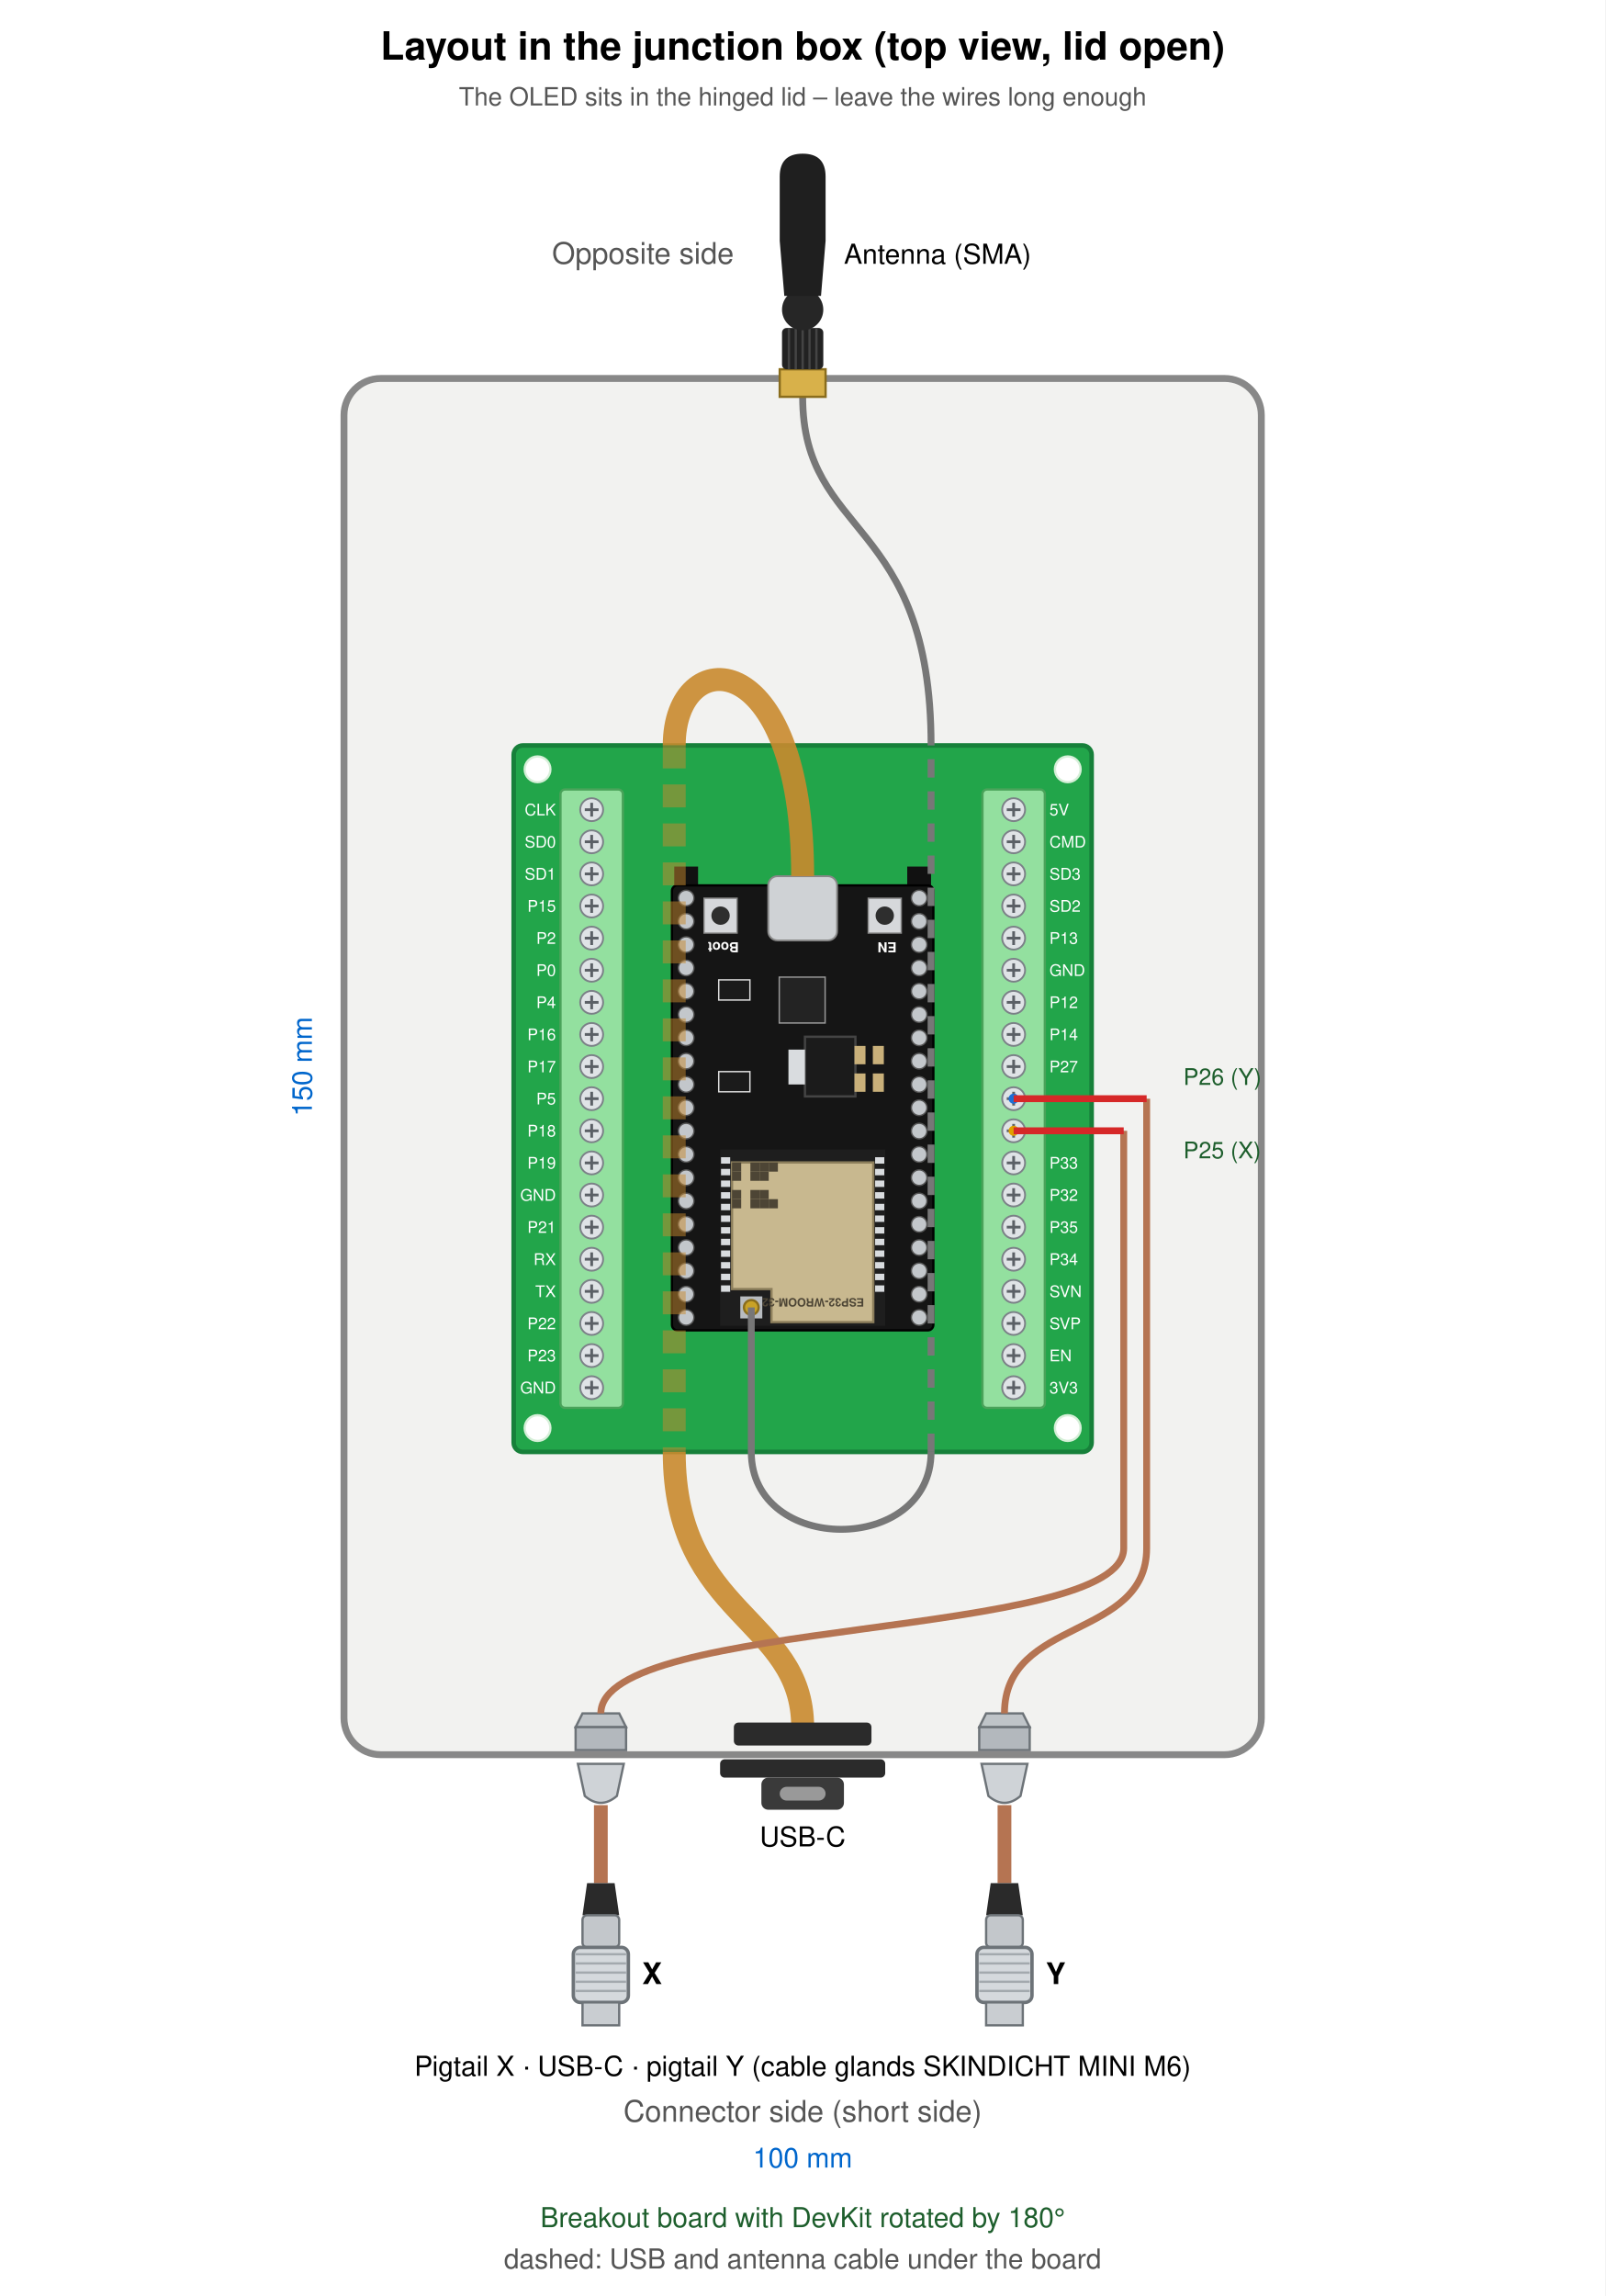
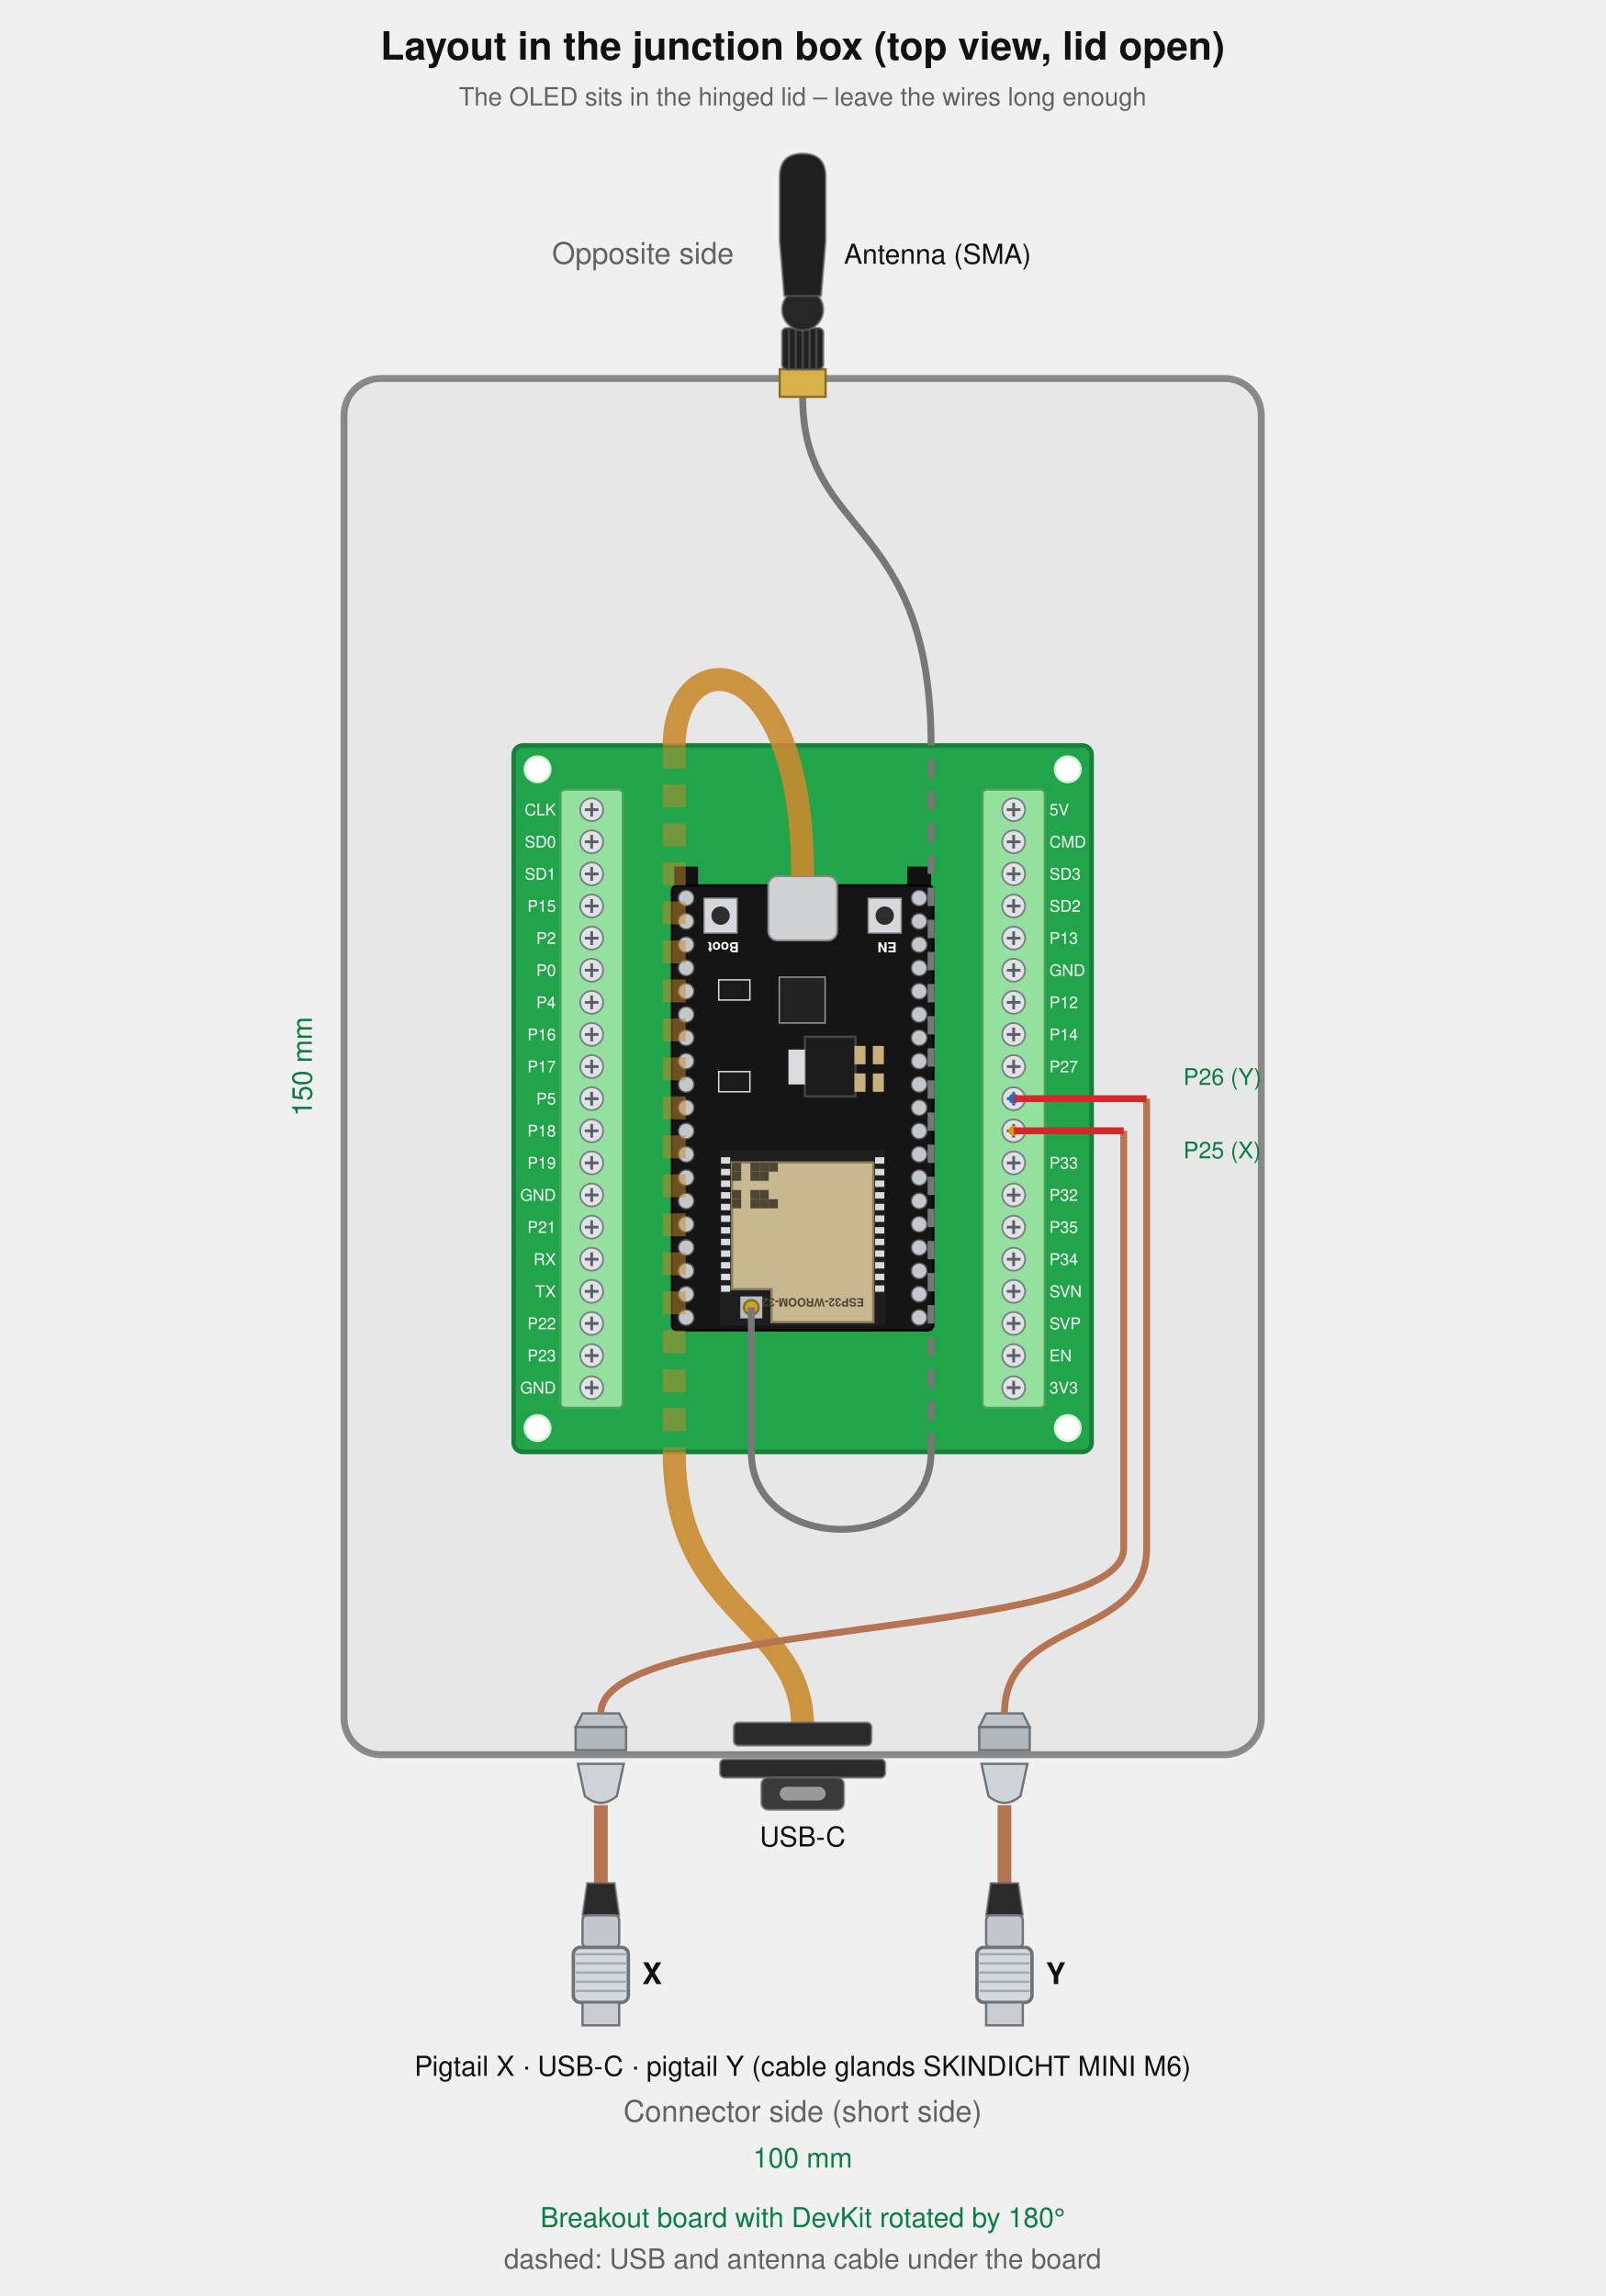
- <svg xmlns="http://www.w3.org/2000/svg" viewBox="0 0 700 1001" font-family="Helvetica,Arial,sans-serif">
-   <rect x="0" y="0" width="700" height="1001" fill="#fff" />
-   <text x="350.0" y="26" text-anchor="middle" font-size="17" font-weight="bold">Layout in the junction box (top view, lid open)</text>
-   <rect x="150" y="165" width="400" height="600" rx="16" fill="#f2f2f0" stroke="#888" stroke-width="3" />
+ <svg xmlns="http://www.w3.org/2000/svg" viewBox="0 0 700 1001" class="th" font-family="Raleway,Helvetica Neue,Helvetica,Arial,sans-serif">
+   <style>.th .th-fg{fill:#111}.th .th-mu{fill:#5f6368}.th .th-ac{fill:#0a7d44}.th .th-enc{fill:#111;fill-opacity:.04;stroke:#111;stroke-opacity:.45}.th .th-ol{stroke:#5f6368;stroke-opacity:.6;stroke-width:1}@media (prefers-color-scheme:dark){.th .th-fg{fill:#eee}.th .th-mu{fill:#a0a0a8}.th .th-ac{fill:#30d158}.th .th-enc{fill:#eee;fill-opacity:.04;stroke:#eee;stroke-opacity:.45}.th .th-ol{stroke:#a0a0a8;stroke-opacity:.6;stroke-width:1}}</style>
+   <text class="th-fg" x="350.0" y="26" text-anchor="middle" font-size="17" font-weight="bold">Layout in the junction box (top view, lid open)</text>
+   <rect x="150" y="165" width="400" height="600" rx="16" class="th-enc" stroke-width="3" />
  <g transform="rotate(180 350.0 479.0)">
    <rect x="224.0" y="325" width="252" height="308" rx="4" fill="#22a54a" stroke="#17803a" stroke-width="2" />
    <circle cx="234.4" cy="335.4" r="5.6" fill="#fff" stroke="#d7efd9" />
    <circle cx="465.6" cy="335.4" r="5.6" fill="#fff" stroke="#d7efd9" />
    <circle cx="234.4" cy="622.6" r="5.6" fill="#fff" stroke="#d7efd9" />
    <circle cx="465.6" cy="622.6" r="5.6" fill="#fff" stroke="#d7efd9" />
    <rect x="244.4" y="344.2" width="27.2" height="269.6" rx="2" fill="#93e09f" stroke="#4aa35a" />
    <circle cx="258.0" cy="353.0" r="5.0" fill="#dfe3e6" stroke="#7b8187" stroke-width=".8" />
    <path d="M255.0,353.0 h6 M258.0,350.0 v6" stroke="#5b6066" stroke-width="1.2" />
    <circle cx="258.0" cy="367.0" r="5.0" fill="#dfe3e6" stroke="#7b8187" stroke-width=".8" />
    <path d="M255.0,367.0 h6 M258.0,364.0 v6" stroke="#5b6066" stroke-width="1.2" />
    <circle cx="258.0" cy="381.0" r="5.0" fill="#dfe3e6" stroke="#7b8187" stroke-width=".8" />
    <path d="M255.0,381.0 h6 M258.0,378.0 v6" stroke="#5b6066" stroke-width="1.2" />
    <circle cx="258.0" cy="395.0" r="5.0" fill="#dfe3e6" stroke="#7b8187" stroke-width=".8" />
    <path d="M255.0,395.0 h6 M258.0,392.0 v6" stroke="#5b6066" stroke-width="1.2" />
    <circle cx="258.0" cy="409.0" r="5.0" fill="#dfe3e6" stroke="#7b8187" stroke-width=".8" />
    <path d="M255.0,409.0 h6 M258.0,406.0 v6" stroke="#5b6066" stroke-width="1.2" />
    <circle cx="258.0" cy="423.0" r="5.0" fill="#dfe3e6" stroke="#7b8187" stroke-width=".8" />
    <path d="M255.0,423.0 h6 M258.0,420.0 v6" stroke="#5b6066" stroke-width="1.2" />
    <circle cx="258.0" cy="437.0" r="5.0" fill="#dfe3e6" stroke="#7b8187" stroke-width=".8" />
    <path d="M255.0,437.0 h6 M258.0,434.0 v6" stroke="#5b6066" stroke-width="1.2" />
    <circle cx="258.0" cy="451.0" r="5.0" fill="#dfe3e6" stroke="#7b8187" stroke-width=".8" />
    <path d="M255.0,451.0 h6 M258.0,448.0 v6" stroke="#5b6066" stroke-width="1.2" />
    <circle cx="258.0" cy="465.0" r="5.0" fill="#dfe3e6" stroke="#7b8187" stroke-width=".8" />
    <path d="M255.0,465.0 h6 M258.0,462.0 v6" stroke="#5b6066" stroke-width="1.2" />
    <circle cx="258.0" cy="465.0" r="2.2" fill="#e09f00" />
    <circle cx="258.0" cy="479.0" r="5.0" fill="#dfe3e6" stroke="#7b8187" stroke-width=".8" />
    <path d="M255.0,479.0 h6 M258.0,476.0 v6" stroke="#5b6066" stroke-width="1.2" />
    <circle cx="258.0" cy="479.0" r="2.2" fill="#1d6fd6" />
    <circle cx="258.0" cy="493.0" r="5.0" fill="#dfe3e6" stroke="#7b8187" stroke-width=".8" />
    <path d="M255.0,493.0 h6 M258.0,490.0 v6" stroke="#5b6066" stroke-width="1.2" />
    <circle cx="258.0" cy="507.0" r="5.0" fill="#dfe3e6" stroke="#7b8187" stroke-width=".8" />
    <path d="M255.0,507.0 h6 M258.0,504.0 v6" stroke="#5b6066" stroke-width="1.2" />
    <circle cx="258.0" cy="521.0" r="5.0" fill="#dfe3e6" stroke="#7b8187" stroke-width=".8" />
    <path d="M255.0,521.0 h6 M258.0,518.0 v6" stroke="#5b6066" stroke-width="1.2" />
    <circle cx="258.0" cy="535.0" r="5.0" fill="#dfe3e6" stroke="#7b8187" stroke-width=".8" />
    <path d="M255.0,535.0 h6 M258.0,532.0 v6" stroke="#5b6066" stroke-width="1.2" />
    <circle cx="258.0" cy="549.0" r="5.0" fill="#dfe3e6" stroke="#7b8187" stroke-width=".8" />
    <path d="M255.0,549.0 h6 M258.0,546.0 v6" stroke="#5b6066" stroke-width="1.2" />
    <circle cx="258.0" cy="563.0" r="5.0" fill="#dfe3e6" stroke="#7b8187" stroke-width=".8" />
    <path d="M255.0,563.0 h6 M258.0,560.0 v6" stroke="#5b6066" stroke-width="1.2" />
    <circle cx="258.0" cy="577.0" r="5.0" fill="#dfe3e6" stroke="#7b8187" stroke-width=".8" />
    <path d="M255.0,577.0 h6 M258.0,574.0 v6" stroke="#5b6066" stroke-width="1.2" />
    <circle cx="258.0" cy="591.0" r="5.0" fill="#dfe3e6" stroke="#7b8187" stroke-width=".8" />
    <path d="M255.0,591.0 h6 M258.0,588.0 v6" stroke="#5b6066" stroke-width="1.2" />
    <circle cx="258.0" cy="605.0" r="5.0" fill="#dfe3e6" stroke="#7b8187" stroke-width=".8" />
    <path d="M255.0,605.0 h6 M258.0,602.0 v6" stroke="#5b6066" stroke-width="1.2" />
    <rect x="428.4" y="344.2" width="27.2" height="269.6" rx="2" fill="#93e09f" stroke="#4aa35a" />
    <circle cx="442.0" cy="353.0" r="5.0" fill="#dfe3e6" stroke="#7b8187" stroke-width=".8" />
    <path d="M439.0,353.0 h6 M442.0,350.0 v6" stroke="#5b6066" stroke-width="1.2" />
    <circle cx="442.0" cy="367.0" r="5.0" fill="#dfe3e6" stroke="#7b8187" stroke-width=".8" />
    <path d="M439.0,367.0 h6 M442.0,364.0 v6" stroke="#5b6066" stroke-width="1.2" />
    <circle cx="442.0" cy="381.0" r="5.0" fill="#dfe3e6" stroke="#7b8187" stroke-width=".8" />
    <path d="M439.0,381.0 h6 M442.0,378.0 v6" stroke="#5b6066" stroke-width="1.2" />
    <circle cx="442.0" cy="395.0" r="5.0" fill="#dfe3e6" stroke="#7b8187" stroke-width=".8" />
    <path d="M439.0,395.0 h6 M442.0,392.0 v6" stroke="#5b6066" stroke-width="1.2" />
    <circle cx="442.0" cy="409.0" r="5.0" fill="#dfe3e6" stroke="#7b8187" stroke-width=".8" />
    <path d="M439.0,409.0 h6 M442.0,406.0 v6" stroke="#5b6066" stroke-width="1.2" />
    <circle cx="442.0" cy="423.0" r="5.0" fill="#dfe3e6" stroke="#7b8187" stroke-width=".8" />
    <path d="M439.0,423.0 h6 M442.0,420.0 v6" stroke="#5b6066" stroke-width="1.2" />
    <circle cx="442.0" cy="437.0" r="5.0" fill="#dfe3e6" stroke="#7b8187" stroke-width=".8" />
    <path d="M439.0,437.0 h6 M442.0,434.0 v6" stroke="#5b6066" stroke-width="1.2" />
    <circle cx="442.0" cy="451.0" r="5.0" fill="#dfe3e6" stroke="#7b8187" stroke-width=".8" />
    <path d="M439.0,451.0 h6 M442.0,448.0 v6" stroke="#5b6066" stroke-width="1.2" />
    <circle cx="442.0" cy="465.0" r="5.0" fill="#dfe3e6" stroke="#7b8187" stroke-width=".8" />
    <path d="M439.0,465.0 h6 M442.0,462.0 v6" stroke="#5b6066" stroke-width="1.2" />
    <circle cx="442.0" cy="479.0" r="5.0" fill="#dfe3e6" stroke="#7b8187" stroke-width=".8" />
    <path d="M439.0,479.0 h6 M442.0,476.0 v6" stroke="#5b6066" stroke-width="1.2" />
    <circle cx="442.0" cy="493.0" r="5.0" fill="#dfe3e6" stroke="#7b8187" stroke-width=".8" />
    <path d="M439.0,493.0 h6 M442.0,490.0 v6" stroke="#5b6066" stroke-width="1.2" />
    <circle cx="442.0" cy="507.0" r="5.0" fill="#dfe3e6" stroke="#7b8187" stroke-width=".8" />
    <path d="M439.0,507.0 h6 M442.0,504.0 v6" stroke="#5b6066" stroke-width="1.2" />
    <circle cx="442.0" cy="521.0" r="5.0" fill="#dfe3e6" stroke="#7b8187" stroke-width=".8" />
    <path d="M439.0,521.0 h6 M442.0,518.0 v6" stroke="#5b6066" stroke-width="1.2" />
    <circle cx="442.0" cy="535.0" r="5.0" fill="#dfe3e6" stroke="#7b8187" stroke-width=".8" />
    <path d="M439.0,535.0 h6 M442.0,532.0 v6" stroke="#5b6066" stroke-width="1.2" />
    <circle cx="442.0" cy="549.0" r="5.0" fill="#dfe3e6" stroke="#7b8187" stroke-width=".8" />
    <path d="M439.0,549.0 h6 M442.0,546.0 v6" stroke="#5b6066" stroke-width="1.2" />
    <circle cx="442.0" cy="563.0" r="5.0" fill="#dfe3e6" stroke="#7b8187" stroke-width=".8" />
    <path d="M439.0,563.0 h6 M442.0,560.0 v6" stroke="#5b6066" stroke-width="1.2" />
    <circle cx="442.0" cy="577.0" r="5.0" fill="#dfe3e6" stroke="#7b8187" stroke-width=".8" />
    <path d="M439.0,577.0 h6 M442.0,574.0 v6" stroke="#5b6066" stroke-width="1.2" />
    <circle cx="442.0" cy="591.0" r="5.0" fill="#dfe3e6" stroke="#7b8187" stroke-width=".8" />
    <path d="M439.0,591.0 h6 M442.0,588.0 v6" stroke="#5b6066" stroke-width="1.2" />
    <circle cx="442.0" cy="605.0" r="5.0" fill="#dfe3e6" stroke="#7b8187" stroke-width=".8" />
    <path d="M439.0,605.0 h6 M442.0,602.0 v6" stroke="#5b6066" stroke-width="1.2" />
    <rect x="294.0" y="377.8" width="10.4" height="202.4" fill="#111" />
    <rect x="395.6" y="377.8" width="10.4" height="202.4" fill="#111" />
    <rect x="293.0" y="378.0" width="114.0" height="194.0" rx="2.4" fill="#151515" stroke="#000" />
    <circle cx="299.2" cy="383.6" r="3.4" fill="#c3c7cb" stroke="#555" stroke-width=".6" />
    <circle cx="400.8" cy="383.6" r="3.4" fill="#c3c7cb" stroke="#555" stroke-width=".6" />
    <circle cx="299.2" cy="393.76" r="3.4" fill="#c3c7cb" stroke="#555" stroke-width=".6" />
    <circle cx="400.8" cy="393.76" r="3.4" fill="#c3c7cb" stroke="#555" stroke-width=".6" />
    <circle cx="299.2" cy="403.92" r="3.4" fill="#c3c7cb" stroke="#555" stroke-width=".6" />
    <circle cx="400.8" cy="403.92" r="3.4" fill="#c3c7cb" stroke="#555" stroke-width=".6" />
    <circle cx="299.2" cy="414.08" r="3.4" fill="#c3c7cb" stroke="#555" stroke-width=".6" />
    <circle cx="400.8" cy="414.08" r="3.4" fill="#c3c7cb" stroke="#555" stroke-width=".6" />
    <circle cx="299.2" cy="424.24" r="3.4" fill="#c3c7cb" stroke="#555" stroke-width=".6" />
    <circle cx="400.8" cy="424.24" r="3.4" fill="#c3c7cb" stroke="#555" stroke-width=".6" />
    <circle cx="299.2" cy="434.4" r="3.4" fill="#c3c7cb" stroke="#555" stroke-width=".6" />
    <circle cx="400.8" cy="434.4" r="3.4" fill="#c3c7cb" stroke="#555" stroke-width=".6" />
    <circle cx="299.2" cy="444.56" r="3.4" fill="#c3c7cb" stroke="#555" stroke-width=".6" />
    <circle cx="400.8" cy="444.56" r="3.4" fill="#c3c7cb" stroke="#555" stroke-width=".6" />
    <circle cx="299.2" cy="454.72" r="3.4" fill="#c3c7cb" stroke="#555" stroke-width=".6" />
    <circle cx="400.8" cy="454.72" r="3.4" fill="#c3c7cb" stroke="#555" stroke-width=".6" />
    <circle cx="299.2" cy="464.88" r="3.4" fill="#c3c7cb" stroke="#555" stroke-width=".6" />
    <circle cx="400.8" cy="464.88" r="3.4" fill="#c3c7cb" stroke="#555" stroke-width=".6" />
    <circle cx="299.2" cy="475.04" r="3.4" fill="#c3c7cb" stroke="#555" stroke-width=".6" />
    <circle cx="400.8" cy="475.04" r="3.4" fill="#c3c7cb" stroke="#555" stroke-width=".6" />
    <circle cx="299.2" cy="485.2" r="3.4" fill="#c3c7cb" stroke="#555" stroke-width=".6" />
    <circle cx="400.8" cy="485.2" r="3.4" fill="#c3c7cb" stroke="#555" stroke-width=".6" />
    <circle cx="299.2" cy="495.36" r="3.4" fill="#c3c7cb" stroke="#555" stroke-width=".6" />
    <circle cx="400.8" cy="495.36" r="3.4" fill="#c3c7cb" stroke="#555" stroke-width=".6" />
    <circle cx="299.2" cy="505.52" r="3.4" fill="#c3c7cb" stroke="#555" stroke-width=".6" />
    <circle cx="400.8" cy="505.52" r="3.4" fill="#c3c7cb" stroke="#555" stroke-width=".6" />
    <circle cx="299.2" cy="515.68" r="3.4" fill="#c3c7cb" stroke="#555" stroke-width=".6" />
    <circle cx="400.8" cy="515.68" r="3.4" fill="#c3c7cb" stroke="#555" stroke-width=".6" />
    <circle cx="299.2" cy="525.84" r="3.4" fill="#c3c7cb" stroke="#555" stroke-width=".6" />
    <circle cx="400.8" cy="525.84" r="3.4" fill="#c3c7cb" stroke="#555" stroke-width=".6" />
    <circle cx="299.2" cy="536.0" r="3.4" fill="#c3c7cb" stroke="#555" stroke-width=".6" />
    <circle cx="400.8" cy="536.0" r="3.4" fill="#c3c7cb" stroke="#555" stroke-width=".6" />
    <circle cx="299.2" cy="546.16" r="3.4" fill="#c3c7cb" stroke="#555" stroke-width=".6" />
    <circle cx="400.8" cy="546.16" r="3.4" fill="#c3c7cb" stroke="#555" stroke-width=".6" />
    <circle cx="299.2" cy="556.32" r="3.4" fill="#c3c7cb" stroke="#555" stroke-width=".6" />
    <circle cx="400.8" cy="556.32" r="3.4" fill="#c3c7cb" stroke="#555" stroke-width=".6" />
    <circle cx="299.2" cy="566.48" r="3.4" fill="#c3c7cb" stroke="#555" stroke-width=".6" />
    <circle cx="400.8" cy="566.48" r="3.4" fill="#c3c7cb" stroke="#555" stroke-width=".6" />
    <rect x="314.0" y="380.0" width="72.0" height="76.8" fill="#1e1e1e" />
    <rect x="314.4" y="394.8" width="4" height="2.8" fill="#d9dcdf" />
    <rect x="381.6" y="394.8" width="4" height="2.8" fill="#d9dcdf" />
    <rect x="314.4" y="399.88" width="4" height="2.8" fill="#d9dcdf" />
    <rect x="381.6" y="399.88" width="4" height="2.8" fill="#d9dcdf" />
    <rect x="314.4" y="404.96" width="4" height="2.8" fill="#d9dcdf" />
    <rect x="381.6" y="404.96" width="4" height="2.8" fill="#d9dcdf" />
    <rect x="314.4" y="410.04" width="4" height="2.8" fill="#d9dcdf" />
    <rect x="381.6" y="410.04" width="4" height="2.8" fill="#d9dcdf" />
    <rect x="314.4" y="415.12" width="4" height="2.8" fill="#d9dcdf" />
    <rect x="381.6" y="415.12" width="4" height="2.8" fill="#d9dcdf" />
    <rect x="314.4" y="420.2" width="4" height="2.8" fill="#d9dcdf" />
    <rect x="381.6" y="420.2" width="4" height="2.8" fill="#d9dcdf" />
    <rect x="314.4" y="425.28" width="4" height="2.8" fill="#d9dcdf" />
    <rect x="381.6" y="425.28" width="4" height="2.8" fill="#d9dcdf" />
    <rect x="314.4" y="430.36" width="4" height="2.8" fill="#d9dcdf" />
    <rect x="381.6" y="430.36" width="4" height="2.8" fill="#d9dcdf" />
    <rect x="314.4" y="435.44" width="4" height="2.8" fill="#d9dcdf" />
    <rect x="381.6" y="435.44" width="4" height="2.8" fill="#d9dcdf" />
    <rect x="314.4" y="440.52" width="4" height="2.8" fill="#d9dcdf" />
    <rect x="381.6" y="440.52" width="4" height="2.8" fill="#d9dcdf" />
    <rect x="314.4" y="445.6" width="4" height="2.8" fill="#d9dcdf" />
    <rect x="381.6" y="445.6" width="4" height="2.8" fill="#d9dcdf" />
    <rect x="314.4" y="450.68" width="4" height="2.8" fill="#d9dcdf" />
    <rect x="381.6" y="450.68" width="4" height="2.8" fill="#d9dcdf" />
    <path d="M319.2,381.6 L363.6,381.6 L363.6,396.0 L380.8,396.0 L380.8,451.2 L319.2,451.2 Z" fill="#c8b88f" stroke="#8d7f5c" />
    <text x="323.2" y="392.0" font-size="5.0" fill="#4d4535" font-weight="bold">ESP32-WROOM-32U</text>
    <rect x="360.8" y="431.2" width="4" height="4" fill="#4d4535" />
    <rect x="360.8" y="447.2" width="4" height="4" fill="#4d4535" />
    <rect x="364.8" y="431.2" width="4" height="4" fill="#4d4535" />
    <rect x="364.8" y="435.2" width="4" height="4" fill="#4d4535" />
    <rect x="364.8" y="443.2" width="4" height="4" fill="#4d4535" />
    <rect x="364.8" y="447.2" width="4" height="4" fill="#4d4535" />
    <rect x="368.8" y="431.2" width="4" height="4" fill="#4d4535" />
    <rect x="368.8" y="435.2" width="4" height="4" fill="#4d4535" />
    <rect x="368.8" y="443.2" width="4" height="4" fill="#4d4535" />
    <rect x="368.8" y="447.2" width="4" height="4" fill="#4d4535" />
    <rect x="376.8" y="431.2" width="4" height="4" fill="#4d4535" />
    <rect x="376.8" y="435.2" width="4" height="4" fill="#4d4535" />
    <rect x="376.8" y="443.2" width="4" height="4" fill="#4d4535" />
    <rect x="376.8" y="447.2" width="4" height="4" fill="#4d4535" />
    <rect x="367.6" y="383.2" width="9.6" height="9.6" fill="#b8bcc0" />
    <circle cx="372.4" cy="388.0" r="3.2" fill="#c9a227" stroke="#8a6d1d" />
    <rect x="327.0" y="480.0" width="22.0" height="26.0" fill="#1b1b1b" stroke="#444" />
    <rect x="349.0" y="485.2" width="7.2" height="15.2" fill="#d9dcdf" />
    <rect x="340.2" y="512.0" width="20" height="20" fill="#232323" stroke="#999" stroke-width=".6" />
    <rect x="373.0" y="482.0" width="13.6" height="8.8" fill="#1b1b1b" stroke="#ddd" stroke-width=".6" />
    <rect x="373.0" y="522.0" width="13.6" height="8.8" fill="#1b1b1b" stroke="#ddd" stroke-width=".6" />
    <rect x="314.6" y="482.0" width="4.8" height="8" fill="#c9b07a" />
    <rect x="322.6" y="482.0" width="4.8" height="8" fill="#c9b07a" />
    <rect x="314.6" y="494.0" width="4.8" height="8" fill="#c9b07a" />
    <rect x="322.6" y="494.0" width="4.8" height="8" fill="#c9b07a" />
    <rect x="307.0" y="551.2" width="14.4" height="15.2" fill="#d6d8db" stroke="#888" stroke-width=".6" />
    <circle cx="314.2" cy="558.8" r="4" fill="#2e2e2e" />
    <rect x="378.6" y="551.2" width="14.4" height="15.2" fill="#d6d8db" stroke="#888" stroke-width=".6" />
    <circle cx="385.8" cy="558.8" r="4" fill="#2e2e2e" />
    <text x="309.0" y="547.2" font-size="6.0" fill="#fff" font-weight="bold">EN</text>
    <text x="391.4" y="547.2" text-anchor="end" font-size="6.0" fill="#fff" font-weight="bold">Boot</text>
    <rect x="335.0" y="548.0" width="30.0" height="28" rx="4" fill="#cfd2d5" stroke="#888" stroke-width=".8" />
  </g>
  <text x="457.6" y="607.5" text-anchor="start" font-size="7" fill="#fff">3V3</text>
  <text x="457.6" y="593.5" text-anchor="start" font-size="7" fill="#fff">EN</text>
  <text x="457.6" y="579.5" text-anchor="start" font-size="7" fill="#fff">SVP</text>
  <text x="457.6" y="565.5" text-anchor="start" font-size="7" fill="#fff">SVN</text>
  <text x="457.6" y="551.5" text-anchor="start" font-size="7" fill="#fff">P34</text>
  <text x="457.6" y="537.5" text-anchor="start" font-size="7" fill="#fff">P35</text>
  <text x="457.6" y="523.5" text-anchor="start" font-size="7" fill="#fff">P32</text>
  <text x="457.6" y="509.5" text-anchor="start" font-size="7" fill="#fff">P33</text>
  <text x="457.6" y="467.5" text-anchor="start" font-size="7" fill="#fff">P27</text>
  <text x="457.6" y="453.5" text-anchor="start" font-size="7" fill="#fff">P14</text>
  <text x="457.6" y="439.5" text-anchor="start" font-size="7" fill="#fff">P12</text>
  <text x="457.6" y="425.5" text-anchor="start" font-size="7" fill="#fff">GND</text>
  <text x="457.6" y="411.5" text-anchor="start" font-size="7" fill="#fff">P13</text>
  <text x="457.6" y="397.5" text-anchor="start" font-size="7" fill="#fff">SD2</text>
  <text x="457.6" y="383.5" text-anchor="start" font-size="7" fill="#fff">SD3</text>
  <text x="457.6" y="369.5" text-anchor="start" font-size="7" fill="#fff">CMD</text>
  <text x="457.6" y="355.5" text-anchor="start" font-size="7" fill="#fff">5V</text>
  <text x="242.4" y="607.5" text-anchor="end" font-size="7" fill="#fff">GND</text>
  <text x="242.4" y="593.5" text-anchor="end" font-size="7" fill="#fff">P23</text>
  <text x="242.4" y="579.5" text-anchor="end" font-size="7" fill="#fff">P22</text>
  <text x="242.4" y="565.5" text-anchor="end" font-size="7" fill="#fff">TX</text>
  <text x="242.4" y="551.5" text-anchor="end" font-size="7" fill="#fff">RX</text>
  <text x="242.4" y="537.5" text-anchor="end" font-size="7" fill="#fff">P21</text>
  <text x="242.4" y="523.5" text-anchor="end" font-size="7" fill="#fff">GND</text>
  <text x="242.4" y="509.5" text-anchor="end" font-size="7" fill="#fff">P19</text>
  <text x="242.4" y="495.5" text-anchor="end" font-size="7" fill="#fff">P18</text>
  <text x="242.4" y="481.5" text-anchor="end" font-size="7" fill="#fff">P5</text>
  <text x="242.4" y="467.5" text-anchor="end" font-size="7" fill="#fff">P17</text>
  <text x="242.4" y="453.5" text-anchor="end" font-size="7" fill="#fff">P16</text>
  <text x="242.4" y="439.5" text-anchor="end" font-size="7" fill="#fff">P4</text>
  <text x="242.4" y="425.5" text-anchor="end" font-size="7" fill="#fff">P0</text>
  <text x="242.4" y="411.5" text-anchor="end" font-size="7" fill="#fff">P2</text>
  <text x="242.4" y="397.5" text-anchor="end" font-size="7" fill="#fff">P15</text>
  <text x="242.4" y="383.5" text-anchor="end" font-size="7" fill="#fff">SD1</text>
  <text x="242.4" y="369.5" text-anchor="end" font-size="7" fill="#fff">SD0</text>
  <text x="242.4" y="355.5" text-anchor="end" font-size="7" fill="#fff">CLK</text>
  <path d="M350.0,382.0 C350.0,280 294.0,280 294.0,325" fill="none" stroke="#c98a2e" stroke-width="10" stroke-opacity=".9" />
  <line x1="294.0" y1="325" x2="294.0" y2="633" stroke="#c98a2e" stroke-width="10" stroke-dasharray="10 7" stroke-opacity=".5" />
  <path d="M294.0,633 C294.0,705 350,705 350,753" fill="none" stroke="#c98a2e" stroke-width="10" stroke-opacity=".9" />
  <path d="M327.6,570.0 L327.6,633 C327.6,678 406.0,678 406.0,633" fill="none" stroke="#777" stroke-width="3" />
  <line x1="406.0" y1="633" x2="406.0" y2="325" stroke="#777" stroke-width="3" stroke-dasharray="8 6" />
  <path d="M406.0,325 C406.0,225 350,235 350,173" fill="none" stroke="#777" stroke-width="3" />
  <path d="M340,161 h20 v12 h-20 Z" fill="#d8b14a" stroke="#8a6d1d" />
-   <rect x="341" y="143" width="18" height="18" rx="2" fill="#222" />
+   <rect x="341" y="143" width="18" height="18" rx="2" fill="#222" class="th-ol" />
  <line x1="344" y1="143" x2="344" y2="161" stroke="#444" />
  <line x1="347" y1="143" x2="347" y2="161" stroke="#444" />
  <line x1="350" y1="143" x2="350" y2="161" stroke="#444" />
  <line x1="353" y1="143" x2="353" y2="161" stroke="#444" />
  <line x1="356" y1="143" x2="356" y2="161" stroke="#444" />
-   <circle cx="350" cy="135" r="9" fill="#262626" />
-   <path d="M342,129 L340,105 L340,77 Q340,67 350,67 Q360,67 360,77 L360,105 L358,129 Z" fill="#1f1f1f" />
-   <text x="368" y="115" font-size="12">Antenna (SMA)</text>
-   <text x="320.0" y="115" text-anchor="end" font-size="13" fill="#555">Opposite side</text>
-   <rect x="320" y="751" width="60" height="10" rx="2" fill="#2b2b2b" />
-   <rect x="314" y="767" width="72" height="8" rx="2" fill="#2b2b2b" />
-   <rect x="332" y="775" width="36" height="14" rx="3" fill="#3a3a3a" />
+   <circle cx="350" cy="135" r="9" fill="#262626" class="th-ol" />
+   <path d="M342,129 L340,105 L340,77 Q340,67 350,67 Q360,67 360,77 L360,105 L358,129 Z" fill="#1f1f1f" class="th-ol" />
+   <text class="th-fg" x="368" y="115" font-size="12">Antenna (SMA)</text>
+   <text class="th-mu" x="320.0" y="115" text-anchor="end" font-size="13">Opposite side</text>
+   <rect x="320" y="751" width="60" height="10" rx="2" fill="#2b2b2b" class="th-ol" />
+   <rect x="314" y="767" width="72" height="8" rx="2" fill="#2b2b2b" class="th-ol" />
+   <rect x="332" y="775" width="36" height="14" rx="3" fill="#3a3a3a" class="th-ol" />
  <rect x="340" y="779" width="20" height="6" rx="3" fill="#999" />
-   <text x="350" y="805" text-anchor="middle" font-size="12">USB-C</text>
+   <text class="th-fg" x="350" y="805" text-anchor="middle" font-size="12">USB-C</text>
  <path d="M252,769 L255,783 Q262,789 269,783 L272,769 Z" fill="#cfd3d7" stroke="#6d7378" />
  <path d="M251,753 h22 l-3,-6 h-16 Z" fill="#bfc4c8" stroke="#6d7378" />
  <rect x="251" y="753" width="22" height="10" fill="#b3b8bd" stroke="#6d7378" />
  <line x1="262" y1="787" x2="262" y2="821" stroke="#b57452" stroke-width="6" />
-   <path d="M256,821 L254,835 L270,835 L268,821 Z" fill="#2a2a2a" />
+   <path d="M256,821 L254,835 L270,835 L268,821 Z" fill="#2a2a2a" class="th-ol" />
  <rect x="254" y="835" width="16" height="14" rx="2" fill="#c3c7cb" stroke="#6d7378" />
  <rect x="250" y="849" width="24" height="24" rx="3" fill="#d5d9dd" stroke="#6d7378" stroke-width="1.5" />
  <line x1="251" y1="852" x2="273" y2="852" stroke="#a3a9ae" />
  <line x1="251" y1="856" x2="273" y2="856" stroke="#a3a9ae" />
  <line x1="251" y1="860" x2="273" y2="860" stroke="#a3a9ae" />
  <line x1="251" y1="864" x2="273" y2="864" stroke="#a3a9ae" />
  <line x1="251" y1="868" x2="273" y2="868" stroke="#a3a9ae" />
  <rect x="254" y="873" width="16" height="10" fill="#c9cdd1" stroke="#6d7378" />
-   <text x="280" y="865" font-size="13" font-weight="bold">X</text>
+   <text class="th-fg" x="280" y="865" font-size="13" font-weight="bold">X</text>
  <path d="M262,747 C262,705 490.0,715 490.0,675 L490.0,493.0" fill="none" stroke="#b57452" stroke-width="3" />
  <line x1="490.0" y1="493.0" x2="442.0" y2="493.0" stroke="#d62828" stroke-width="3" />
  <path d="M428,769 L431,783 Q438,789 445,783 L448,769 Z" fill="#cfd3d7" stroke="#6d7378" />
  <path d="M427,753 h22 l-3,-6 h-16 Z" fill="#bfc4c8" stroke="#6d7378" />
  <rect x="427" y="753" width="22" height="10" fill="#b3b8bd" stroke="#6d7378" />
  <line x1="438" y1="787" x2="438" y2="821" stroke="#b57452" stroke-width="6" />
-   <path d="M432,821 L430,835 L446,835 L444,821 Z" fill="#2a2a2a" />
+   <path d="M432,821 L430,835 L446,835 L444,821 Z" fill="#2a2a2a" class="th-ol" />
  <rect x="430" y="835" width="16" height="14" rx="2" fill="#c3c7cb" stroke="#6d7378" />
  <rect x="426" y="849" width="24" height="24" rx="3" fill="#d5d9dd" stroke="#6d7378" stroke-width="1.5" />
  <line x1="427" y1="852" x2="449" y2="852" stroke="#a3a9ae" />
  <line x1="427" y1="856" x2="449" y2="856" stroke="#a3a9ae" />
  <line x1="427" y1="860" x2="449" y2="860" stroke="#a3a9ae" />
  <line x1="427" y1="864" x2="449" y2="864" stroke="#a3a9ae" />
  <line x1="427" y1="868" x2="449" y2="868" stroke="#a3a9ae" />
  <rect x="430" y="873" width="16" height="10" fill="#c9cdd1" stroke="#6d7378" />
-   <text x="456" y="865" font-size="13" font-weight="bold">Y</text>
+   <text class="th-fg" x="456" y="865" font-size="13" font-weight="bold">Y</text>
  <path d="M438,747 C438,705 500.0,715 500.0,675 L500.0,479.0" fill="none" stroke="#b57452" stroke-width="3" />
  <line x1="500.0" y1="479.0" x2="442.0" y2="479.0" stroke="#d62828" stroke-width="3" />
-   <text x="516.0" y="473.0" font-size="10" fill="#1d5e2c">P26 (Y)</text>
-   <text x="516.0" y="505.0" font-size="10" fill="#1d5e2c">P25 (X)</text>
-   <text x="350.0" y="905" text-anchor="middle" font-size="12">Pigtail X · USB-C · pigtail Y (cable glands SKINDICHT MINI M6)</text>
-   <text x="350.0" y="925" text-anchor="middle" font-size="13" fill="#555">Connector side (short side)</text>
-   <text x="350.0" y="46" text-anchor="middle" font-size="11" fill="#555">The OLED sits in the hinged lid – leave the wires long enough</text>
-   <text x="136" y="465.0" text-anchor="middle" font-size="12" fill="#06c" transform="rotate(-90 136 465.0)">150 mm</text>
-   <text x="350.0" y="945" text-anchor="middle" font-size="12" fill="#06c">100 mm</text>
-   <text x="350.0" y="971" text-anchor="middle" font-size="12" fill="#1d5e2c">Breakout board with DevKit rotated by 180°</text>
-   <text x="350.0" y="989" text-anchor="middle" font-size="12" fill="#555">dashed: USB and antenna cable under the board</text>
+   <text x="516.0" y="473.0" font-size="10" class="th-ac">P26 (Y)</text>
+   <text x="516.0" y="505.0" font-size="10" class="th-ac">P25 (X)</text>
+   <text class="th-fg" x="350.0" y="905" text-anchor="middle" font-size="12">Pigtail X · USB-C · pigtail Y (cable glands SKINDICHT MINI M6)</text>
+   <text x="350.0" y="925" text-anchor="middle" font-size="13" class="th-mu">Connector side (short side)</text>
+   <text x="350.0" y="46" text-anchor="middle" font-size="11" class="th-mu">The OLED sits in the hinged lid – leave the wires long enough</text>
+   <text x="136" y="465.0" text-anchor="middle" font-size="12" class="th-ac" transform="rotate(-90 136 465.0)">150 mm</text>
+   <text x="350.0" y="945" text-anchor="middle" font-size="12" class="th-ac">100 mm</text>
+   <text x="350.0" y="971" text-anchor="middle" font-size="12" class="th-ac">Breakout board with DevKit rotated by 180°</text>
+   <text x="350.0" y="989" text-anchor="middle" font-size="12" class="th-mu">dashed: USB and antenna cable under the board</text>
</svg>
